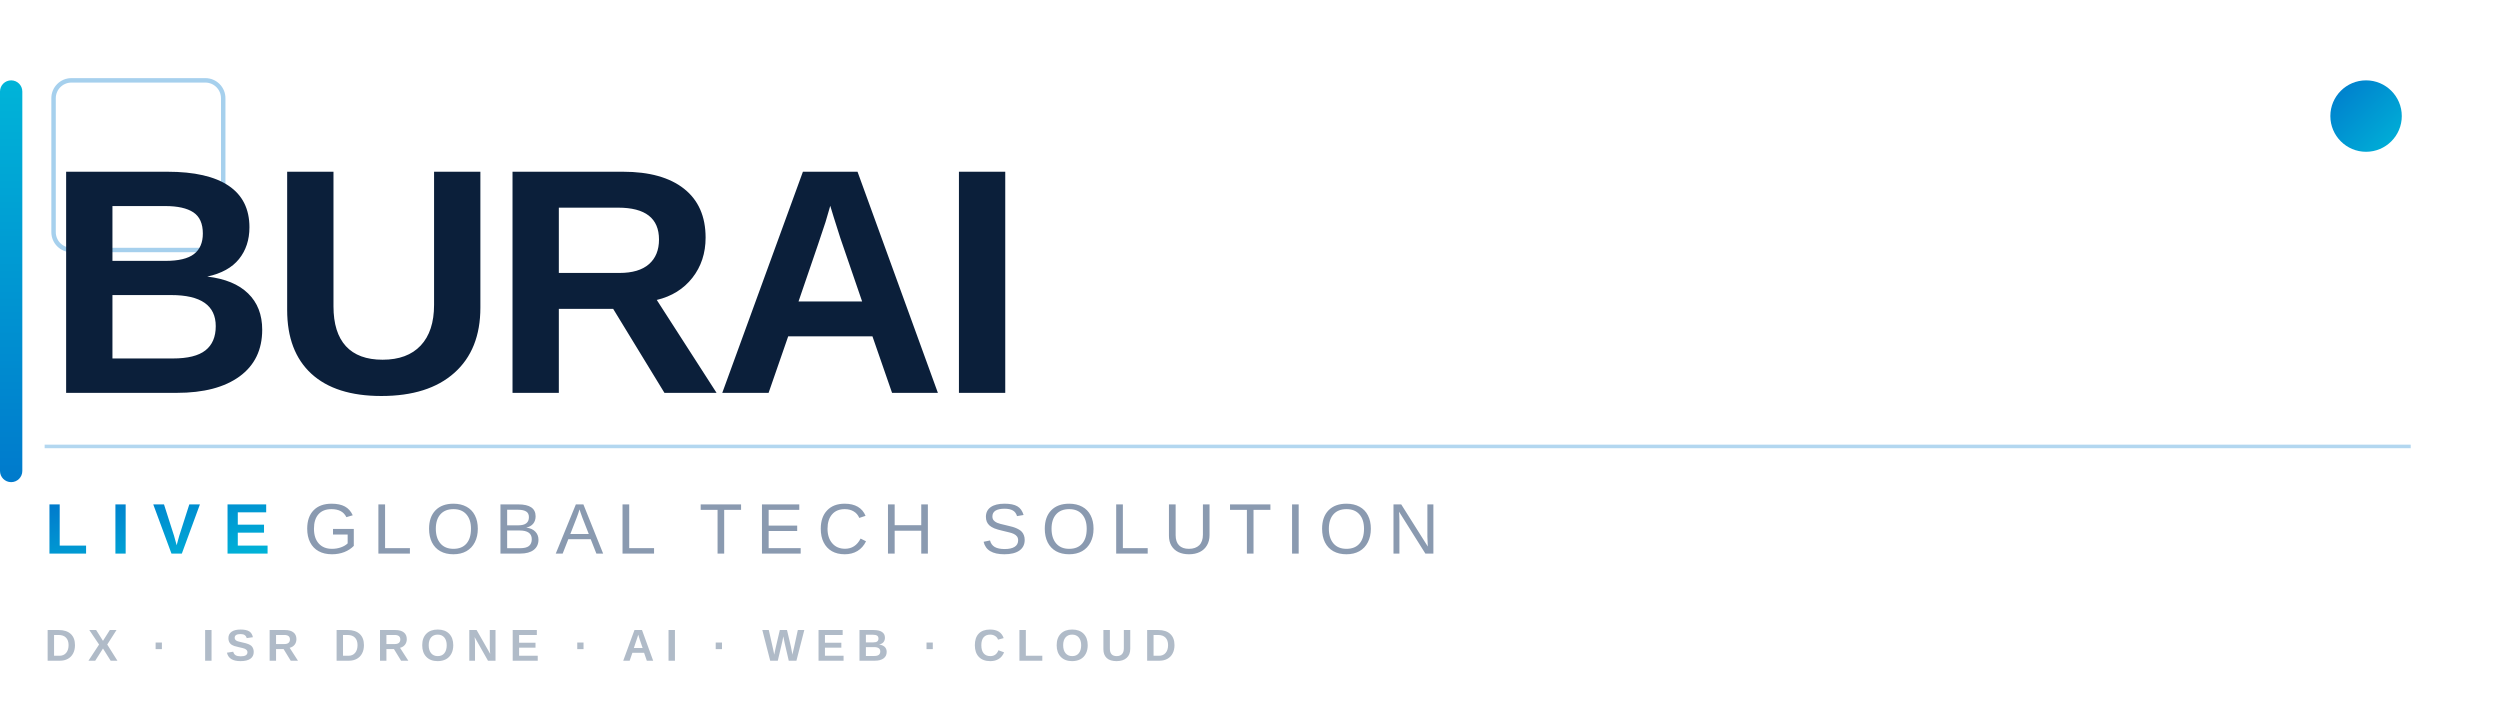
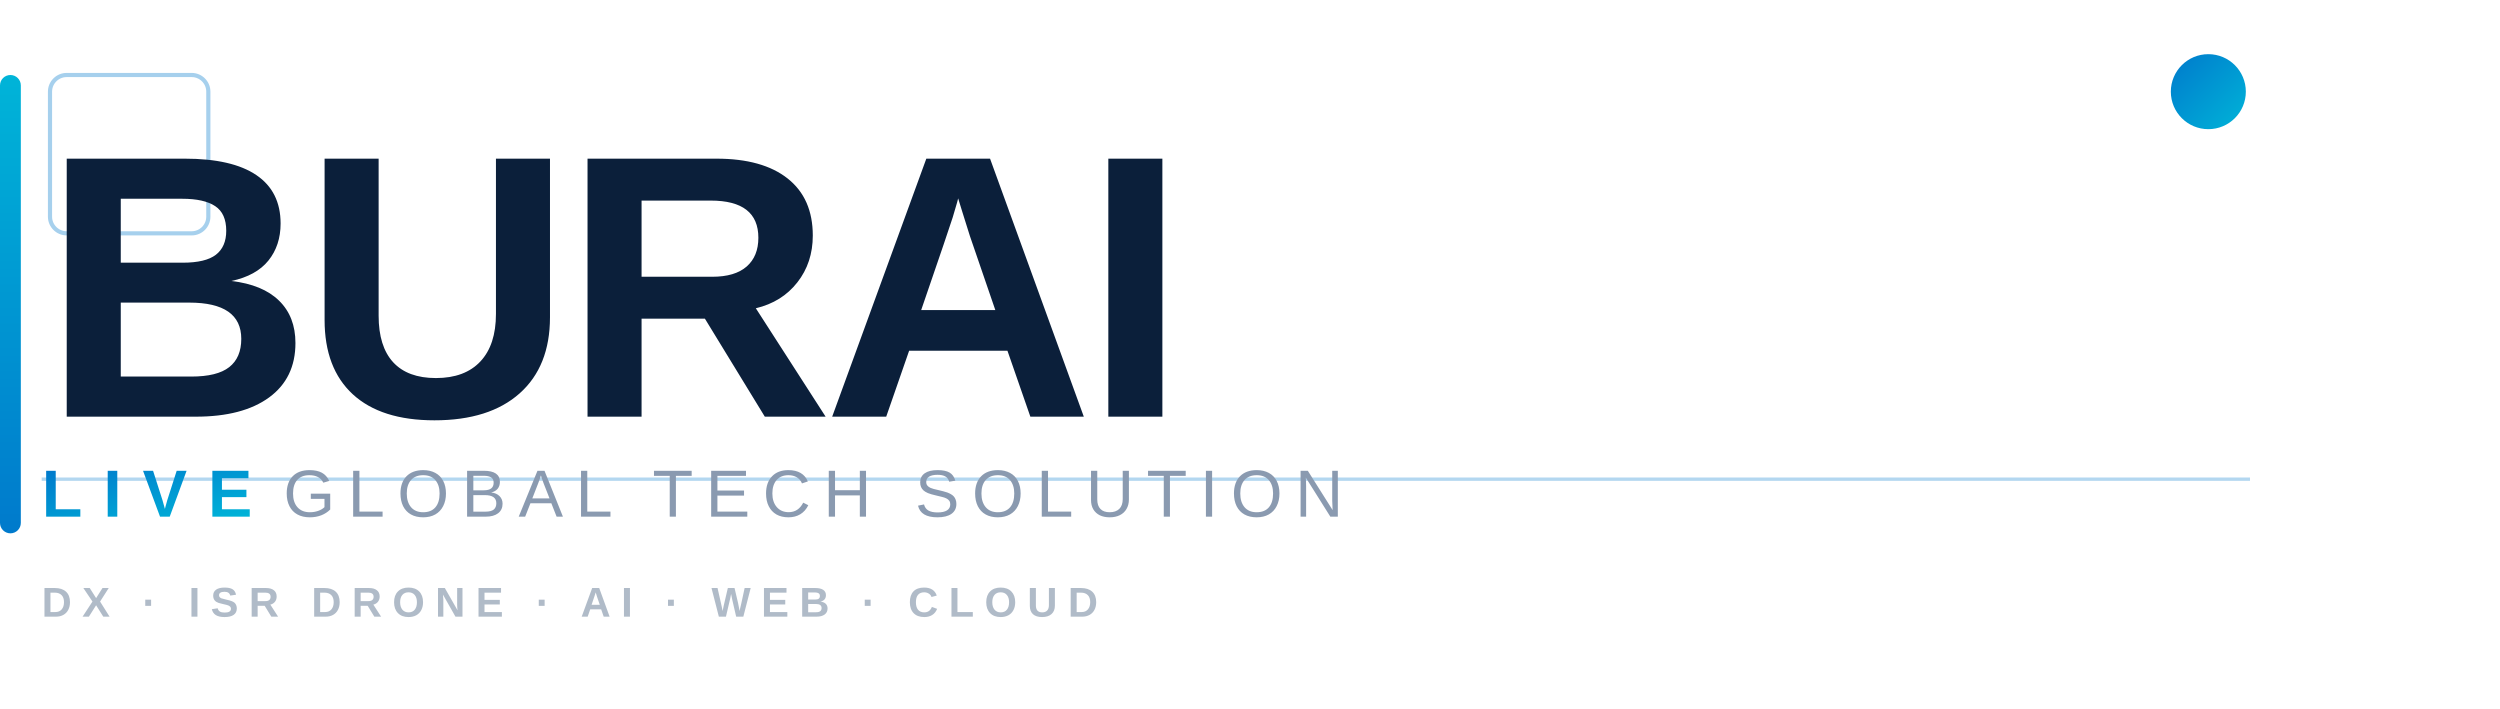
- <svg xmlns="http://www.w3.org/2000/svg" width="560" height="160" viewBox="0 0 560 160" role="img">
+ <svg xmlns="http://www.w3.org/2000/svg" width="600" height="170" viewBox="0 0 600 170" role="img">
  <defs>
    <linearGradient id="g1" x1="0" y1="0" x2="1" y2="1">
      <stop offset="0%" stop-color="#007acc" />
      <stop offset="100%" stop-color="#00b4d8" />
    </linearGradient>
    <linearGradient id="g3" x1="0" y1="0" x2="0" y2="1">
      <stop offset="0%" stop-color="#00b4d8" />
      <stop offset="100%" stop-color="#007acc" />
    </linearGradient>
  </defs>
-   <rect x="0" y="18" width="5" height="90" rx="2.5" fill="url(#g3)" />
+   <rect x="0" y="18" width="5" height="110" rx="2.5" fill="url(#g3)" />
  <rect x="12" y="18" width="38" height="38" fill="none" stroke="#007acc" stroke-width="1" stroke-opacity="0.35" rx="4" />
-   <text x="10" y="88" font-family="'Helvetica Neue', Arial, sans-serif" font-size="72" font-weight="800" letter-spacing="-2" fill="#0b1f3a">BURAI</text>
-   <circle cx="530" cy="26" r="8" fill="url(#g1)" />
-   <line x1="10" y1="100" x2="540" y2="100" stroke="#007acc" stroke-width="0.8" stroke-opacity="0.3" />
+   <text x="10" y="100" font-family="'Helvetica Neue', Arial, sans-serif" font-size="90" font-weight="800" letter-spacing="-2.5" fill="#0b1f3a">BURAI</text>
+   <circle cx="530" cy="22" r="9" fill="url(#g1)" />
+   <line x1="10" y1="115" x2="540" y2="115" stroke="#007acc" stroke-width="0.8" stroke-opacity="0.3" />
  <text x="10" y="124" font-family="'Helvetica Neue', Arial, sans-serif" font-size="16" font-weight="700" letter-spacing="5" fill="url(#g1)">LIVE</text>
  <text x="68" y="124" font-family="'Helvetica Neue', Arial, sans-serif" font-size="16" font-weight="400" letter-spacing="3" fill="#8a9ab0">  GLOBAL TECH SOLUTION</text>
  <text x="10" y="148" font-family="'Helvetica Neue', Arial, sans-serif" font-size="10" font-weight="600" letter-spacing="2.5" fill="#b0bbc8">DX · ISR DRONE · AI · WEB · CLOUD</text>
</svg>
